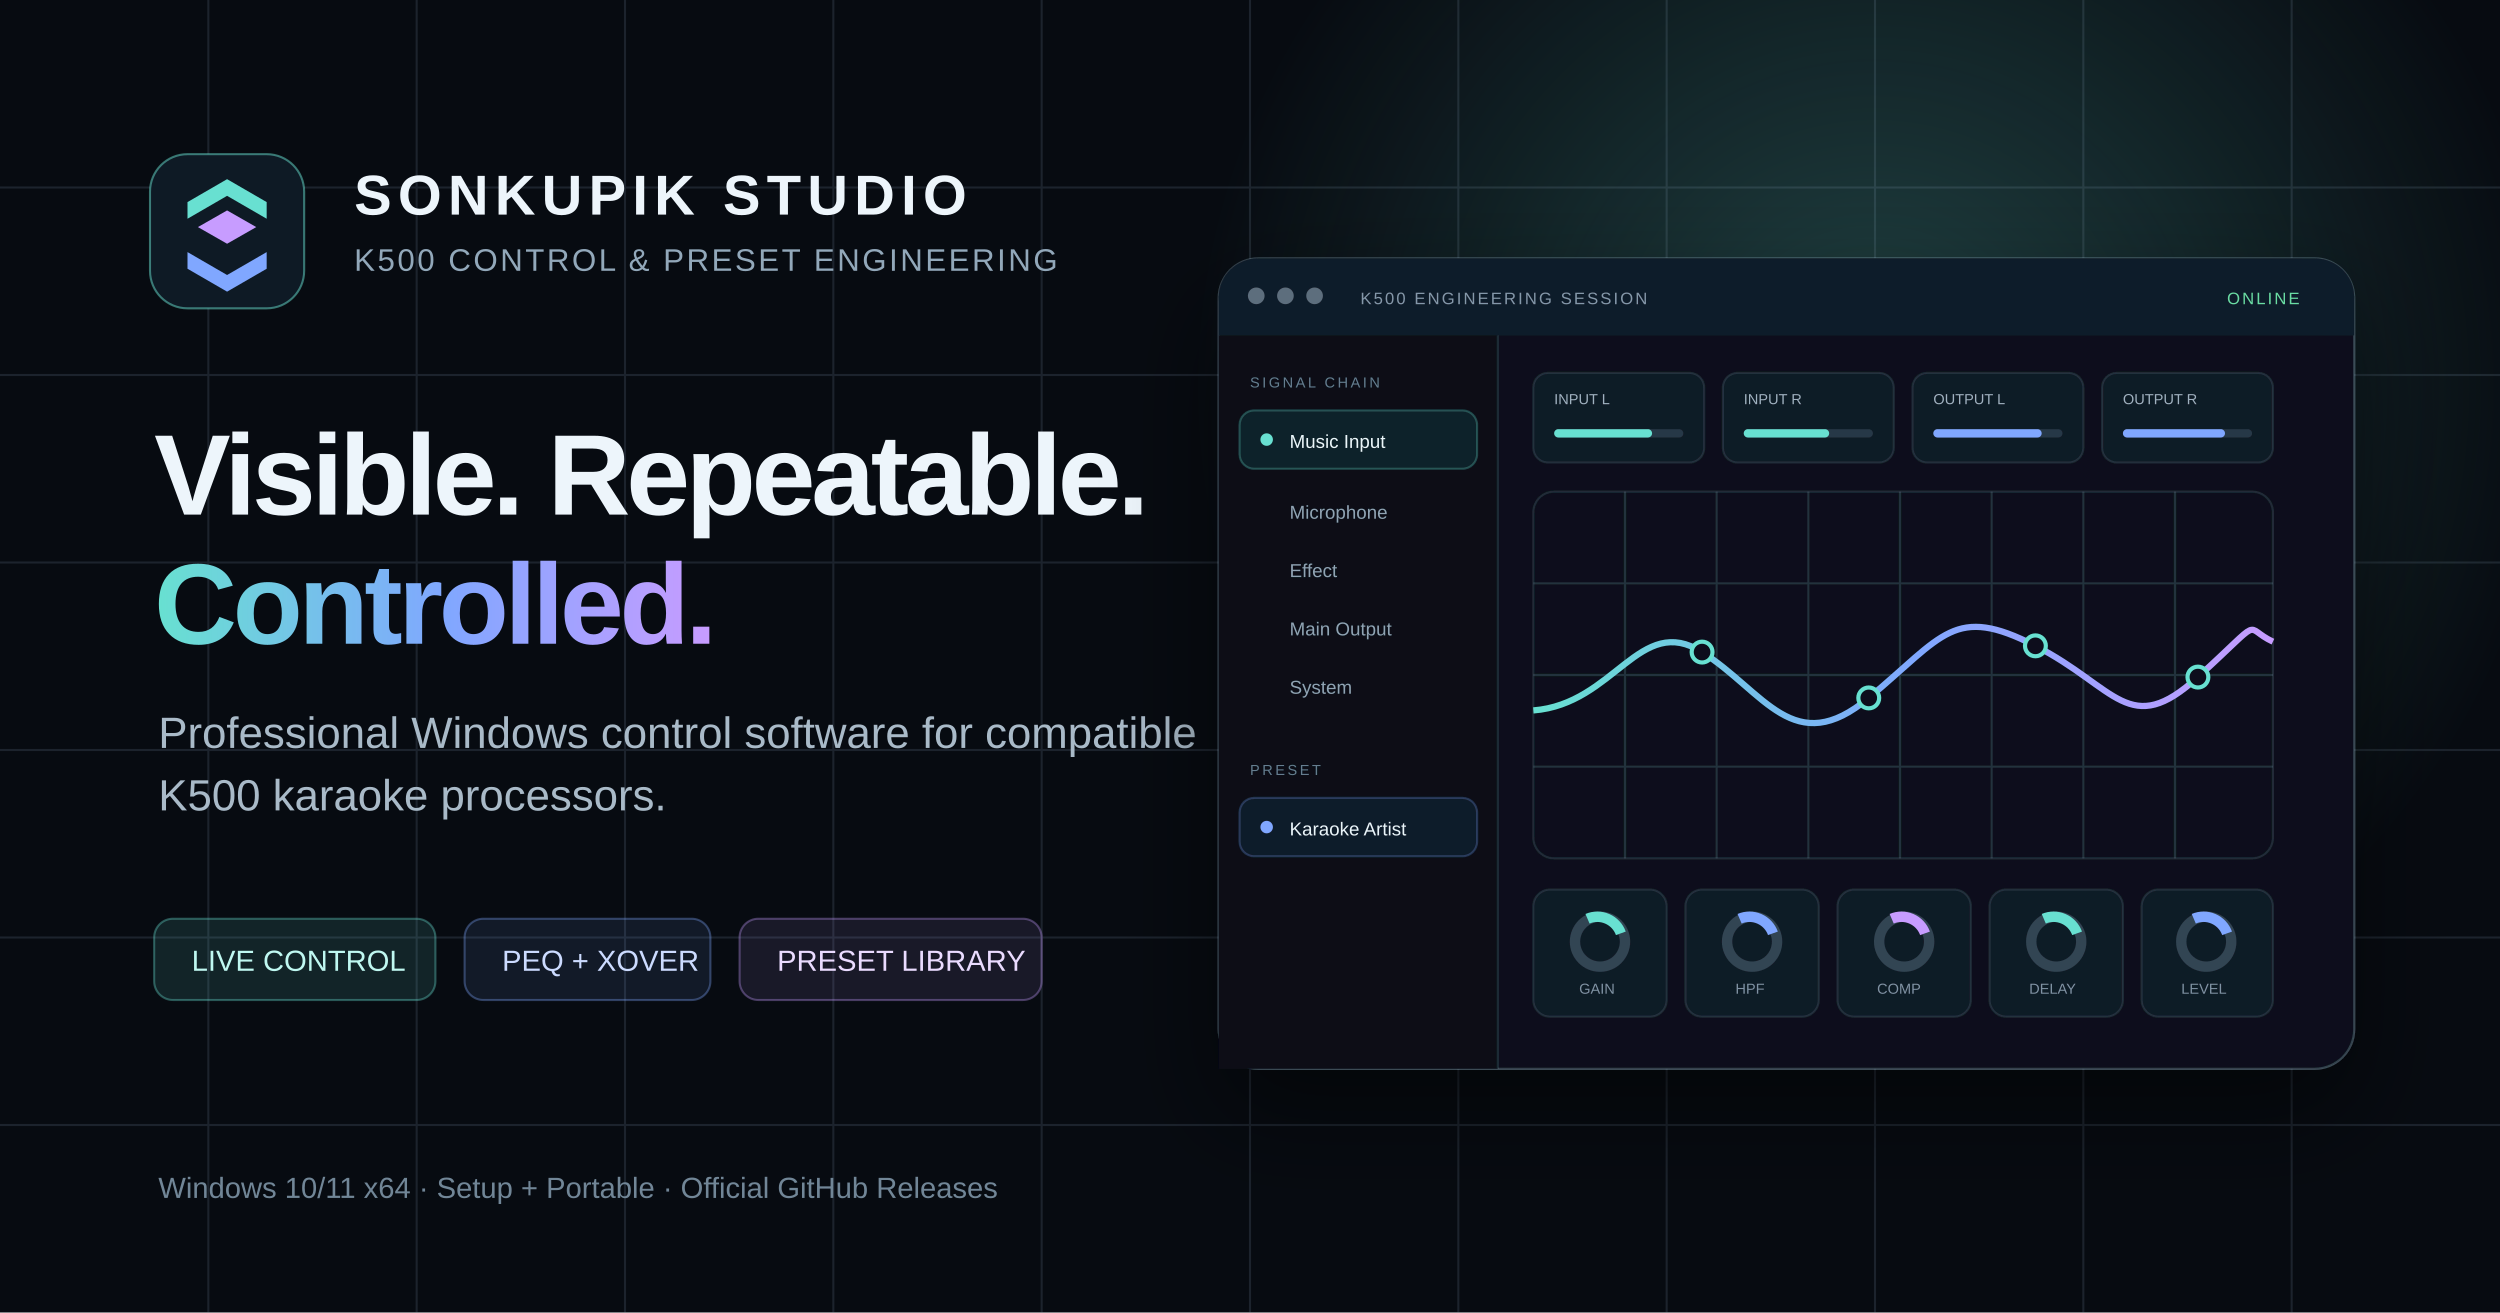
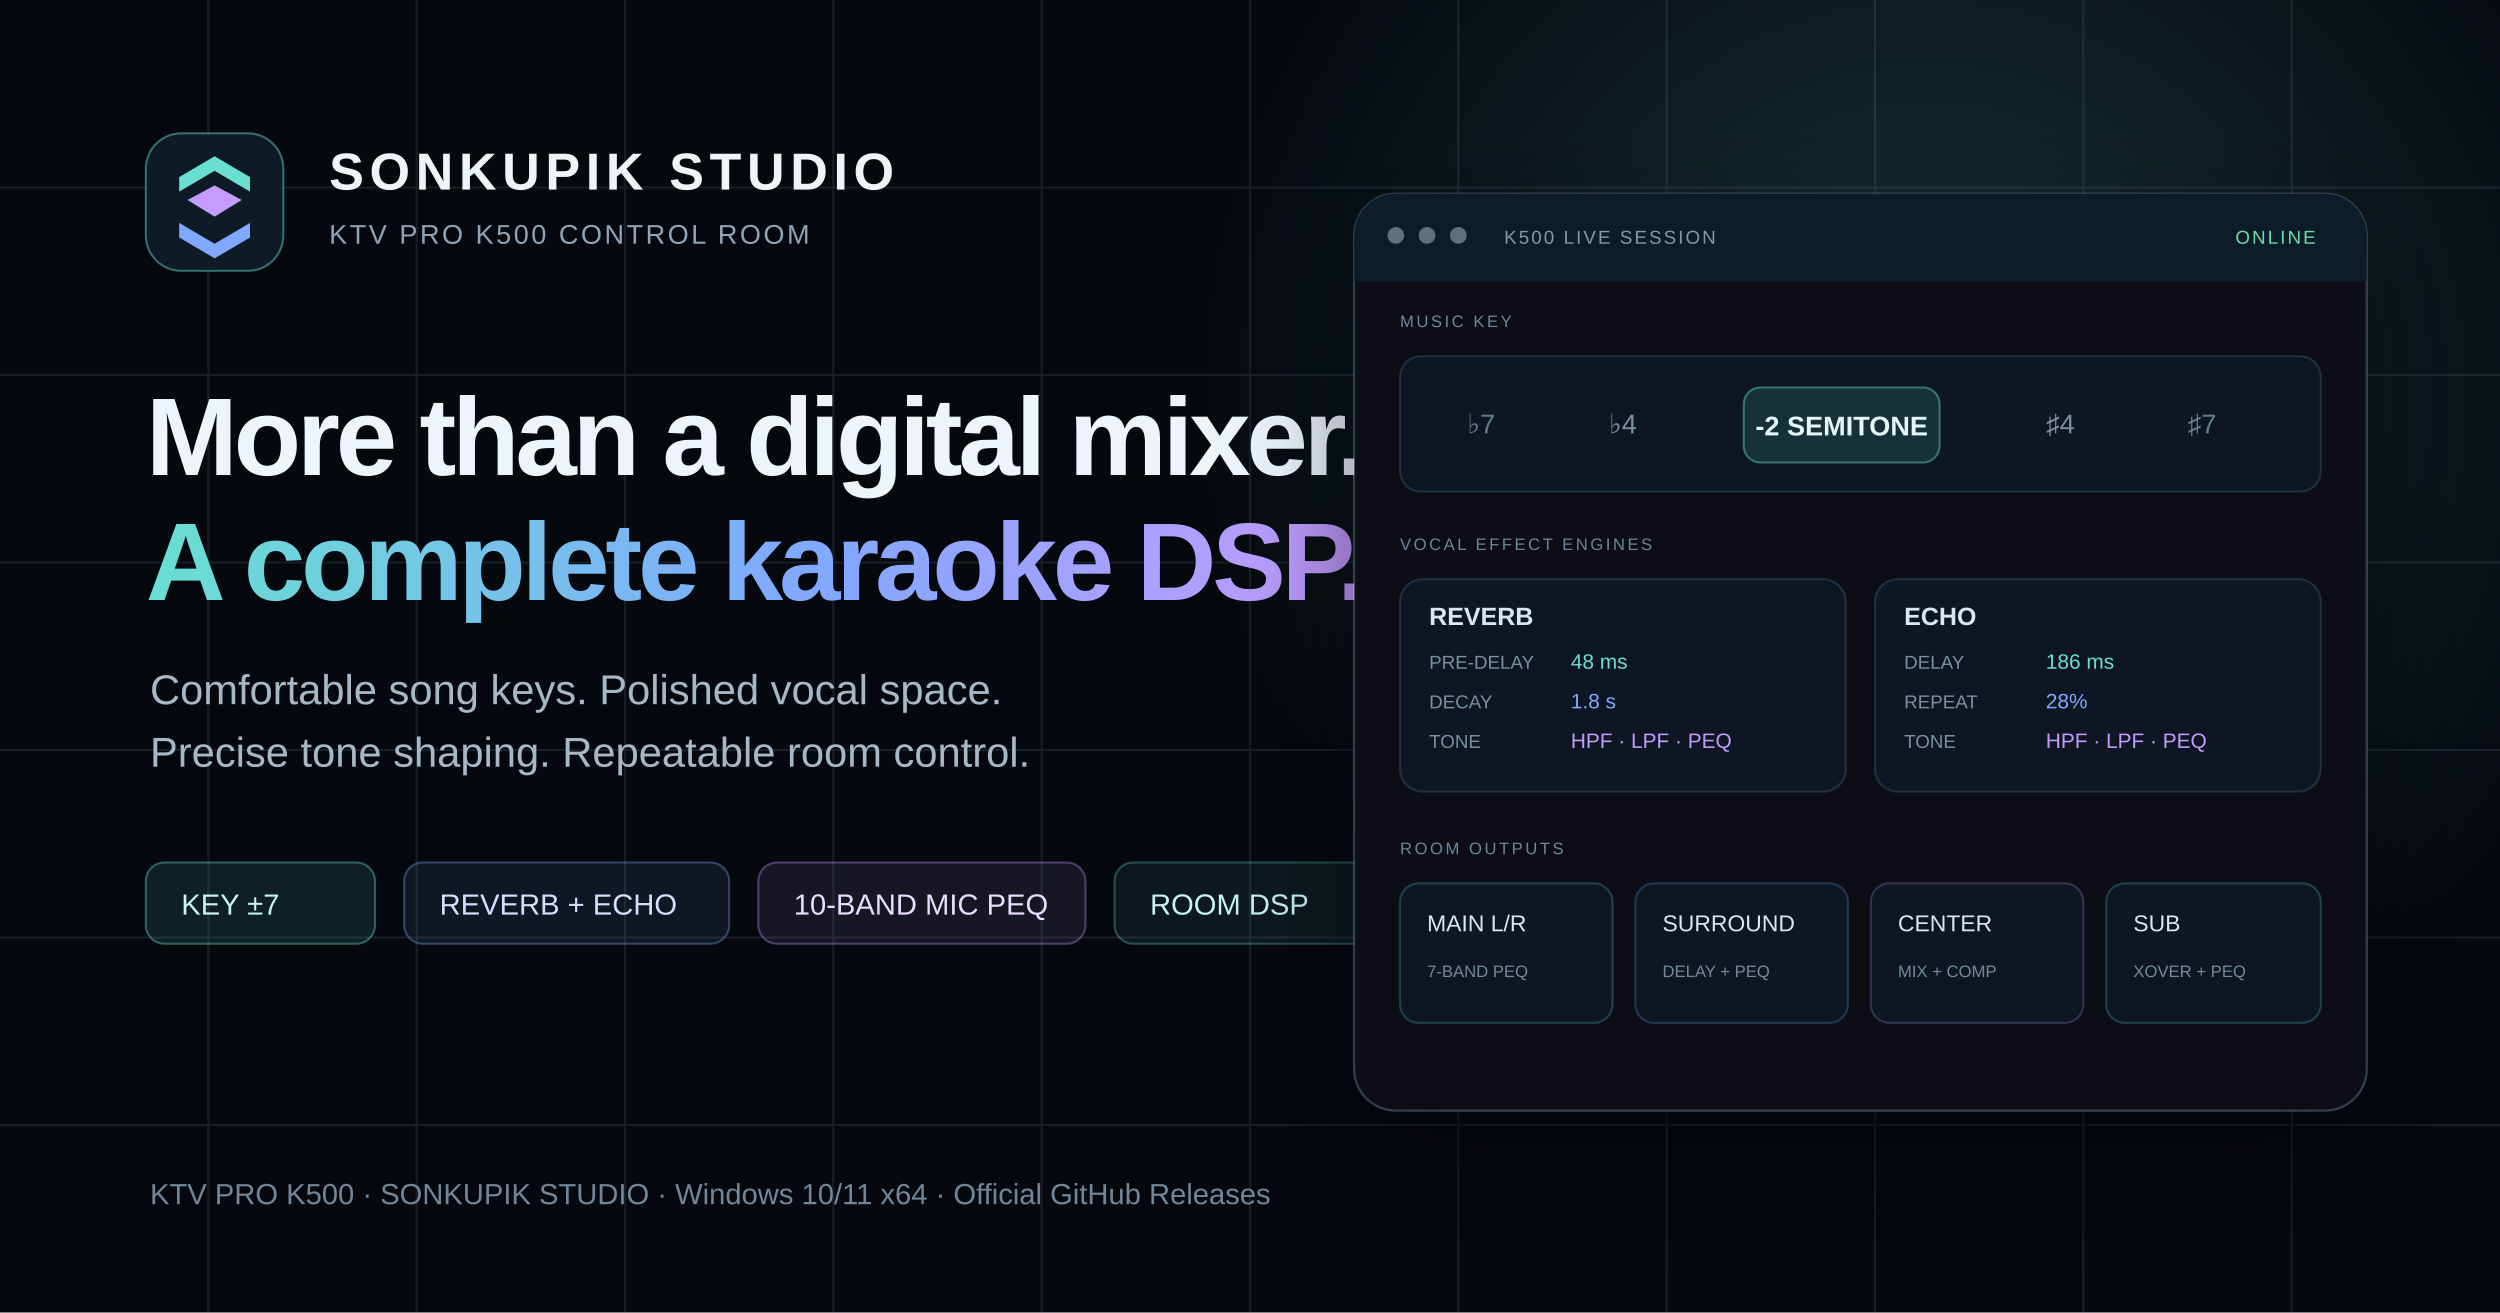
<svg xmlns="http://www.w3.org/2000/svg" width="1200" height="630" viewBox="0 0 1200 630" role="img" aria-labelledby="title desc">
  <defs>
    <linearGradient id="bg" x1="0" y1="0" x2="1200" y2="630">
-       <stop stop-color="#070b11" />
-       <stop offset=".55" stop-color="#0b1520" />
-       <stop offset="1" stop-color="#0b0d17" />
+       <stop stop-color="#05090e" />
+       <stop offset=".56" stop-color="#0a1420" />
+       <stop offset="1" stop-color="#090c16" />
    </linearGradient>
-     <linearGradient id="line" x1="0" y1="0" x2="1" y2="0">
-       <stop stop-color="#68e0d1" />
-       <stop offset=".52" stop-color="#80a7ff" />
-       <stop offset="1" stop-color="#c79cff" />
+     <linearGradient id="accent" x1="0" x2="1">
+       <stop stop-color="#69dfd1" />
+       <stop offset=".55" stop-color="#81a8ff" />
+       <stop offset="1" stop-color="#c49bff" />
    </linearGradient>
-     <radialGradient id="glow">
-       <stop stop-color="#68e0d1" stop-opacity=".26" />
-       <stop offset="1" stop-color="#68e0d1" stop-opacity="0" />
+     <radialGradient id="halo">
+       <stop stop-color="#69dfd1" stop-opacity=".2" />
+       <stop offset="1" stop-color="#69dfd1" stop-opacity="0" />
    </radialGradient>
    <filter id="shadow" x="-20%" y="-20%" width="140%" height="160%">
-       <feDropShadow dx="0" dy="22" stdDeviation="24" flood-color="#000" flood-opacity=".5" />
+       <feDropShadow dx="0" dy="24" stdDeviation="28" flood-color="#000" flood-opacity=".5" />
    </filter>
  </defs>
  <rect width="1200" height="630" fill="url(#bg)" />
-   <circle cx="900" cy="185" r="330" fill="url(#glow)" />
-   <g opacity=".14" stroke="#9fbcd8">
+   <circle cx="925" cy="190" r="350" fill="url(#halo)" />
+   <g opacity=".12" stroke="#a5bdd0">
    <path d="M0 90h1200M0 180h1200M0 270h1200M0 360h1200M0 450h1200M0 540h1200" />
    <path d="M100 0v630M200 0v630M300 0v630M400 0v630M500 0v630M600 0v630M700 0v630M800 0v630M900 0v630M1000 0v630M1100 0v630" />
  </g>
-   <g transform="translate(72 74)">
-     <rect width="74" height="74" rx="18" fill="#0e1a25" stroke="#68e0d1" stroke-opacity=".5" />
-     <path d="m18 23 19-11 19 11v8L37 20 18 31Z" fill="#68e0d1" />
-     <path d="m18 47 19 11 19-11v8L37 66 18 55Z" fill="#80a7ff" />
-     <path d="m23 35 14-8 14 8-14 8Z" fill="#c79cff" />
-     <text x="98" y="29" fill="#edf5fb" font-family="Segoe UI,Arial,sans-serif" font-size="27" font-weight="700" letter-spacing="3">SONKUPIK STUDIO</text>
-     <text x="98" y="56" fill="#92a8ba" font-family="Segoe UI,Arial,sans-serif" font-size="15" letter-spacing="1.2">K500 CONTROL &amp; PRESET ENGINEERING</text>
+   <g transform="translate(70 64)">
+     <rect width="66" height="66" rx="17" fill="#0e1a25" stroke="#69dfd1" stroke-opacity=".45" />
+     <path d="m16 21 17-10 17 10v7L33 18 16 28Z" fill="#69dfd1" />
+     <path d="m16 43 17 10 17-10v7L33 60 16 50Z" fill="#81a8ff" />
+     <path d="m20 32 13-7 13 7-13 8Z" fill="#c49bff" />
+     <text x="88" y="27" fill="#edf5fb" font-family="Segoe UI,Arial,sans-serif" font-size="25" font-weight="700" letter-spacing="2.7">SONKUPIK STUDIO</text>
+     <text x="88" y="53" fill="#8fa4b5" font-family="Segoe UI,Arial,sans-serif" font-size="13" letter-spacing="1.2">KTV PRO K500 CONTROL ROOM</text>
  </g>
-   <text x="74" y="247" fill="#edf5fb" font-family="Segoe UI,Arial,sans-serif" font-size="55" font-weight="600" letter-spacing="-2">Visible. Repeatable.</text>
-   <text x="74" y="309" fill="url(#line)" font-family="Segoe UI,Arial,sans-serif" font-size="55" font-weight="600" letter-spacing="-2">Controlled.</text>
-   <text x="76" y="359" fill="#a9bac8" font-family="Segoe UI,Arial,sans-serif" font-size="21">Professional Windows control software for compatible</text>
-   <text x="76" y="389" fill="#a9bac8" font-family="Segoe UI,Arial,sans-serif" font-size="21">K500 karaoke processors.</text>
-   <g transform="translate(74 441)" font-family="Segoe UI,Arial,sans-serif">
+   <text x="70" y="228" fill="#edf5fb" font-family="Segoe UI,Arial,sans-serif" font-size="53" font-weight="600" letter-spacing="-2">More than a digital mixer.</text>
+   <text x="70" y="288" fill="url(#accent)" font-family="Segoe UI,Arial,sans-serif" font-size="53" font-weight="600" letter-spacing="-2">A complete karaoke DSP.</text>
+   <text x="72" y="338" fill="#a7b8c5" font-family="Segoe UI,Arial,sans-serif" font-size="20">Comfortable song keys. Polished vocal space.</text>
+   <text x="72" y="368" fill="#a7b8c5" font-family="Segoe UI,Arial,sans-serif" font-size="20">Precise tone shaping. Repeatable room control.</text>
+   <g transform="translate(70 414)" font-family="Segoe UI,Arial,sans-serif">
    <g>
-       <rect width="135" height="39" rx="9" fill="#68e0d1" fill-opacity=".12" stroke="#68e0d1" stroke-opacity=".36" />
-       <text x="18" y="25" fill="#bff8f1" font-size="14">LIVE CONTROL</text>
+       <rect width="110" height="39" rx="9" fill="#69dfd1" fill-opacity=".11" stroke="#69dfd1" stroke-opacity=".38" />
+       <text x="17" y="25" fill="#c4f5ef" font-size="14">KEY ±7</text>
    </g>
-     <g transform="translate(149)">
-       <rect width="118" height="39" rx="9" fill="#80a7ff" fill-opacity=".1" stroke="#80a7ff" stroke-opacity=".34" />
-       <text x="18" y="25" fill="#ccdbff" font-size="14">PEQ + XOVER</text>
+     <g transform="translate(124)">
+       <rect width="156" height="39" rx="9" fill="#81a8ff" fill-opacity=".09" stroke="#81a8ff" stroke-opacity=".34" />
+       <text x="17" y="25" fill="#d4dfff" font-size="14">REVERB + ECHO</text>
    </g>
-     <g transform="translate(281)">
-       <rect width="145" height="39" rx="9" fill="#c79cff" fill-opacity=".1" stroke="#c79cff" stroke-opacity=".34" />
-       <text x="18" y="25" fill="#eadbff" font-size="14">PRESET LIBRARY</text>
+     <g transform="translate(294)">
+       <rect width="157" height="39" rx="9" fill="#c49bff" fill-opacity=".09" stroke="#c49bff" stroke-opacity=".34" />
+       <text x="17" y="25" fill="#eadcff" font-size="14">10-BAND MIC PEQ</text>
+     </g>
+     <g transform="translate(465)">
+       <rect width="129" height="39" rx="9" fill="#69dfd1" fill-opacity=".08" stroke="#69dfd1" stroke-opacity=".3" />
+       <text x="17" y="25" fill="#c4f5ef" font-size="14">ROOM DSP</text>
    </g>
  </g>
-   <g transform="translate(585 124)" filter="url(#shadow)">
-     <rect width="545" height="389" rx="19" fill="#0a111a" stroke="#a5c9de" stroke-opacity=".26" />
-     <rect width="545" height="37" rx="19" fill="#111c29" />
-     <rect y="18" width="545" height="19" fill="#111c29" />
-     <circle cx="18" cy="18" r="4" fill="#5d6e7d" />
-     <circle cx="32" cy="18" r="4" fill="#5d6e7d" />
-     <circle cx="46" cy="18" r="4" fill="#5d6e7d" />
-     <text x="68" y="22" fill="#8498aa" font-family="Segoe UI,Arial,sans-serif" font-size="8" letter-spacing="1">K500 ENGINEERING SESSION</text>
-     <text x="484" y="22" fill="#69dda4" font-family="Segoe UI,Arial,sans-serif" font-size="8" letter-spacing="1">ONLINE</text>
-     <rect x="0" y="37" width="134" height="352" fill="#081019" />
-     <path d="M134 37v352" stroke="#9fbcd8" stroke-opacity=".15" />
-     <g font-family="Segoe UI,Arial,sans-serif" font-size="9" fill="#91a3b3">
-       <text x="15" y="62" fill="#667d8f" font-size="7" letter-spacing="1.2">SIGNAL CHAIN</text>
-       <g>
-         <rect x="10" y="73" width="114" height="28" rx="7" fill="#68e0d1" fill-opacity=".09" stroke="#68e0d1" stroke-opacity=".28" />
-         <circle cx="23" cy="87" r="3" fill="#68e0d1" />
-         <text x="34" y="91" fill="#eaf6fa">Music Input</text>
+   <g transform="translate(650 93)" filter="url(#shadow)">
+     <rect width="486" height="440" rx="20" fill="#081019" stroke="#a5c9de" stroke-opacity=".24" />
+     <rect width="486" height="42" rx="20" fill="#111c29" />
+     <rect y="21" width="486" height="21" fill="#111c29" />
+     <circle cx="20" cy="20" r="4" fill="#5e7180" />
+     <circle cx="35" cy="20" r="4" fill="#5e7180" />
+     <circle cx="50" cy="20" r="4" fill="#5e7180" />
+     <text x="72" y="24" fill="#8498aa" font-family="Segoe UI,Arial,sans-serif" font-size="9" letter-spacing="1">K500 LIVE SESSION</text>
+     <text x="423" y="24" fill="#69dda4" font-family="Segoe UI,Arial,sans-serif" font-size="9" letter-spacing="1">ONLINE</text>
+     <g transform="translate(22 64)" font-family="Segoe UI,Arial,sans-serif">
+       <text x="0" y="0" fill="#6f8595" font-size="8" letter-spacing="1.2">MUSIC KEY</text>
+       <rect y="14" width="442" height="65" rx="10" fill="#0d1823" stroke="#a5c9de" stroke-opacity=".15" />
+       <g transform="translate(15 29)" font-size="13" text-anchor="middle">
+         <text x="24" y="22" fill="#667c8c">♭7</text>
+         <text x="92" y="22" fill="#7e91a0">♭4</text>
+         <rect x="150" width="94" height="36" rx="8" fill="#69dfd1" fill-opacity=".13" stroke="#69dfd1" stroke-opacity=".42" />
+         <text x="197" y="23" fill="#dffaf7" font-weight="700">-2 SEMITONE</text>
+         <text x="302" y="22" fill="#7e91a0">♯4</text>
+         <text x="370" y="22" fill="#667c8c">♯7</text>
      </g>
-       <text x="34" y="125">Microphone</text>
-       <text x="34" y="153">Effect</text>
-       <text x="34" y="181">Main Output</text>
-       <text x="34" y="209">System</text>
-       <text x="15" y="248" fill="#667d8f" font-size="7" letter-spacing="1.2">PRESET</text>
-       <rect x="10" y="259" width="114" height="28" rx="7" fill="#80a7ff" fill-opacity=".08" stroke="#80a7ff" stroke-opacity=".25" />
-       <circle cx="23" cy="273" r="3" fill="#80a7ff" />
-       <text x="34" y="277" fill="#eaf6fa">Karaoke Artist</text>
-     </g>
-     <g transform="translate(151 55)">
-       <g font-family="Segoe UI,Arial,sans-serif" font-size="7" fill="#9fb2c0">
+       <text x="0" y="107" fill="#6f8595" font-size="8" letter-spacing="1.2">VOCAL EFFECT ENGINES</text>
+       <g transform="translate(0 121)">
+         <rect width="214" height="102" rx="11" fill="#0d1823" stroke="#a5c9de" stroke-opacity=".15" />
+         <text x="14" y="22" fill="#d9e7ee" font-size="12" font-weight="700">REVERB</text>
+         <text x="14" y="43" fill="#7890a0" font-size="9">PRE-DELAY</text>
+         <text x="82" y="43" fill="#69dfd1" font-size="10">48 ms</text>
+         <text x="14" y="62" fill="#7890a0" font-size="9">DECAY</text>
+         <text x="82" y="62" fill="#81a8ff" font-size="10">1.8 s</text>
+         <text x="14" y="81" fill="#7890a0" font-size="9">TONE</text>
+         <text x="82" y="81" fill="#c49bff" font-size="10">HPF · LPF · PEQ</text>
+         <rect x="228" width="214" height="102" rx="11" fill="#0d1823" stroke="#a5c9de" stroke-opacity=".15" />
+         <text x="242" y="22" fill="#d9e7ee" font-size="12" font-weight="700">ECHO</text>
+         <text x="242" y="43" fill="#7890a0" font-size="9">DELAY</text>
+         <text x="310" y="43" fill="#69dfd1" font-size="10">186 ms</text>
+         <text x="242" y="62" fill="#7890a0" font-size="9">REPEAT</text>
+         <text x="310" y="62" fill="#81a8ff" font-size="10">28%</text>
+         <text x="242" y="81" fill="#7890a0" font-size="9">TONE</text>
+         <text x="310" y="81" fill="#c49bff" font-size="10">HPF · LPF · PEQ</text>
+       </g>
+       <text x="0" y="253" fill="#6f8595" font-size="8" letter-spacing="1.2">ROOM OUTPUTS</text>
+       <g transform="translate(0 267)">
        <g>
-           <rect width="82" height="43" rx="7" fill="#101a25" stroke="#9fbcd8" stroke-opacity=".15" />
-           <text x="10" y="15">INPUT L</text>
-           <rect x="10" y="27" width="62" height="4" rx="2" fill="#273746" />
-           <rect x="10" y="27" width="47" height="4" rx="2" fill="#68e0d1" />
+           <rect width="102" height="67" rx="9" fill="#0d1823" stroke="#69dfd1" stroke-opacity=".22" />
+           <text x="13" y="23" fill="#d9e7ee" font-size="11">MAIN L/R</text>
+           <text x="13" y="45" fill="#738999" font-size="8">7-BAND PEQ</text>
        </g>
-         <g transform="translate(91)">
-           <rect width="82" height="43" rx="7" fill="#101a25" stroke="#9fbcd8" stroke-opacity=".15" />
-           <text x="10" y="15">INPUT R</text>
-           <rect x="10" y="27" width="62" height="4" rx="2" fill="#273746" />
-           <rect x="10" y="27" width="41" height="4" rx="2" fill="#68e0d1" />
+         <g transform="translate(113)">
+           <rect width="102" height="67" rx="9" fill="#0d1823" stroke="#81a8ff" stroke-opacity=".22" />
+           <text x="13" y="23" fill="#d9e7ee" font-size="11">SURROUND</text>
+           <text x="13" y="45" fill="#738999" font-size="8">DELAY + PEQ</text>
        </g>
-         <g transform="translate(182)">
-           <rect width="82" height="43" rx="7" fill="#101a25" stroke="#9fbcd8" stroke-opacity=".15" />
-           <text x="10" y="15">OUTPUT L</text>
-           <rect x="10" y="27" width="62" height="4" rx="2" fill="#273746" />
-           <rect x="10" y="27" width="52" height="4" rx="2" fill="#80a7ff" />
+         <g transform="translate(226)">
+           <rect width="102" height="67" rx="9" fill="#0d1823" stroke="#c49bff" stroke-opacity=".22" />
+           <text x="13" y="23" fill="#d9e7ee" font-size="11">CENTER</text>
+           <text x="13" y="45" fill="#738999" font-size="8">MIX + COMP</text>
        </g>
-         <g transform="translate(273)">
-           <rect width="82" height="43" rx="7" fill="#101a25" stroke="#9fbcd8" stroke-opacity=".15" />
-           <text x="10" y="15">OUTPUT R</text>
-           <rect x="10" y="27" width="62" height="4" rx="2" fill="#273746" />
-           <rect x="10" y="27" width="49" height="4" rx="2" fill="#80a7ff" />
-         </g>
-       </g>
-       <g transform="translate(0 57)">
-         <rect width="355" height="176" rx="10" fill="#08111a" stroke="#9fbcd8" stroke-opacity=".16" />
-         <g opacity=".18" stroke="#9fbcd8">
-           <path d="M0 44h355M0 88h355M0 132h355" />
-           <path d="M44 0v176M88 0v176M132 0v176M176 0v176M220 0v176M264 0v176M308 0v176" />
-         </g>
-         <path d="M0 105 C39 102 51 58 81 77 S125 129 161 99 S202 54 241 74 S286 119 319 89 S340 65 355 72" fill="none" stroke="url(#line)" stroke-width="3" />
-         <g fill="#08111a" stroke="#68e0d1" stroke-width="2">
-           <circle cx="81" cy="77" r="5" />
-           <circle cx="161" cy="99" r="5" />
-           <circle cx="241" cy="74" r="5" />
-           <circle cx="319" cy="89" r="5" />
-         </g>
-       </g>
-       <g transform="translate(0 248)" font-family="Segoe UI,Arial,sans-serif" font-size="7" fill="#7f93a4">
-         <g>
-           <rect width="64" height="61" rx="8" fill="#101a25" stroke="#9fbcd8" stroke-opacity=".15" />
-           <circle cx="32" cy="25" r="12" fill="none" stroke="#314452" stroke-width="5" />
-           <path d="M26 14a12 12 0 0 1 16 7" fill="none" stroke="#68e0d1" stroke-width="5" />
-           <text x="22" y="50">GAIN</text>
-         </g>
-         <g transform="translate(73)">
-           <rect width="64" height="61" rx="8" fill="#101a25" stroke="#9fbcd8" stroke-opacity=".15" />
-           <circle cx="32" cy="25" r="12" fill="none" stroke="#314452" stroke-width="5" />
-           <path d="M26 14a12 12 0 0 1 16 7" fill="none" stroke="#80a7ff" stroke-width="5" />
-           <text x="24" y="50">HPF</text>
-         </g>
-         <g transform="translate(146)">
-           <rect width="64" height="61" rx="8" fill="#101a25" stroke="#9fbcd8" stroke-opacity=".15" />
-           <circle cx="32" cy="25" r="12" fill="none" stroke="#314452" stroke-width="5" />
-           <path d="M26 14a12 12 0 0 1 16 7" fill="none" stroke="#c79cff" stroke-width="5" />
-           <text x="19" y="50">COMP</text>
-         </g>
-         <g transform="translate(219)">
-           <rect width="64" height="61" rx="8" fill="#101a25" stroke="#9fbcd8" stroke-opacity=".15" />
-           <circle cx="32" cy="25" r="12" fill="none" stroke="#314452" stroke-width="5" />
-           <path d="M26 14a12 12 0 0 1 16 7" fill="none" stroke="#68e0d1" stroke-width="5" />
-           <text x="19" y="50">DELAY</text>
-         </g>
-         <g transform="translate(292)">
-           <rect width="63" height="61" rx="8" fill="#101a25" stroke="#9fbcd8" stroke-opacity=".15" />
-           <circle cx="31" cy="25" r="12" fill="none" stroke="#314452" stroke-width="5" />
-           <path d="M25 14a12 12 0 0 1 16 7" fill="none" stroke="#80a7ff" stroke-width="5" />
-           <text x="19" y="50">LEVEL</text>
+         <g transform="translate(339)">
+           <rect width="103" height="67" rx="9" fill="#0d1823" stroke="#69dfd1" stroke-opacity=".22" />
+           <text x="13" y="23" fill="#d9e7ee" font-size="11">SUB</text>
+           <text x="13" y="45" fill="#738999" font-size="8">XOVER + PEQ</text>
        </g>
      </g>
    </g>
  </g>
-   <text x="76" y="575" fill="#718697" font-family="Segoe UI,Arial,sans-serif" font-size="14">Windows 10/11 x64 · Setup + Portable · Official GitHub Releases</text>
+   <text x="72" y="578" fill="#718697" font-family="Segoe UI,Arial,sans-serif" font-size="14">KTV PRO K500 · SONKUPIK STUDIO · Windows 10/11 x64 · Official GitHub Releases</text>
</svg>
